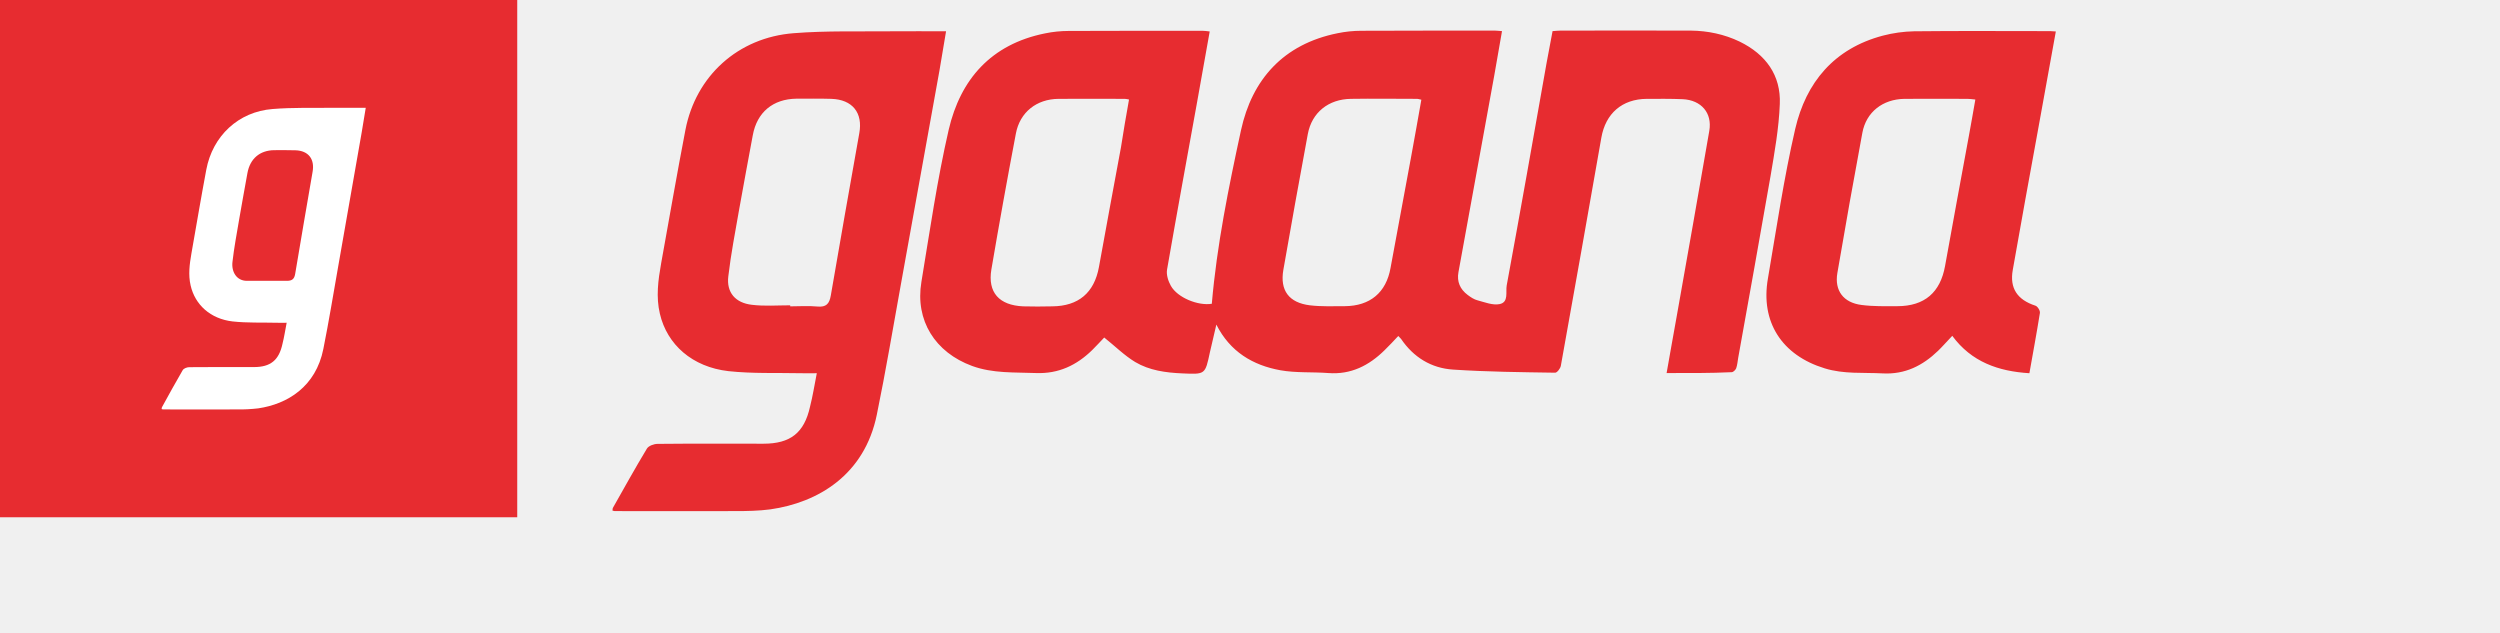
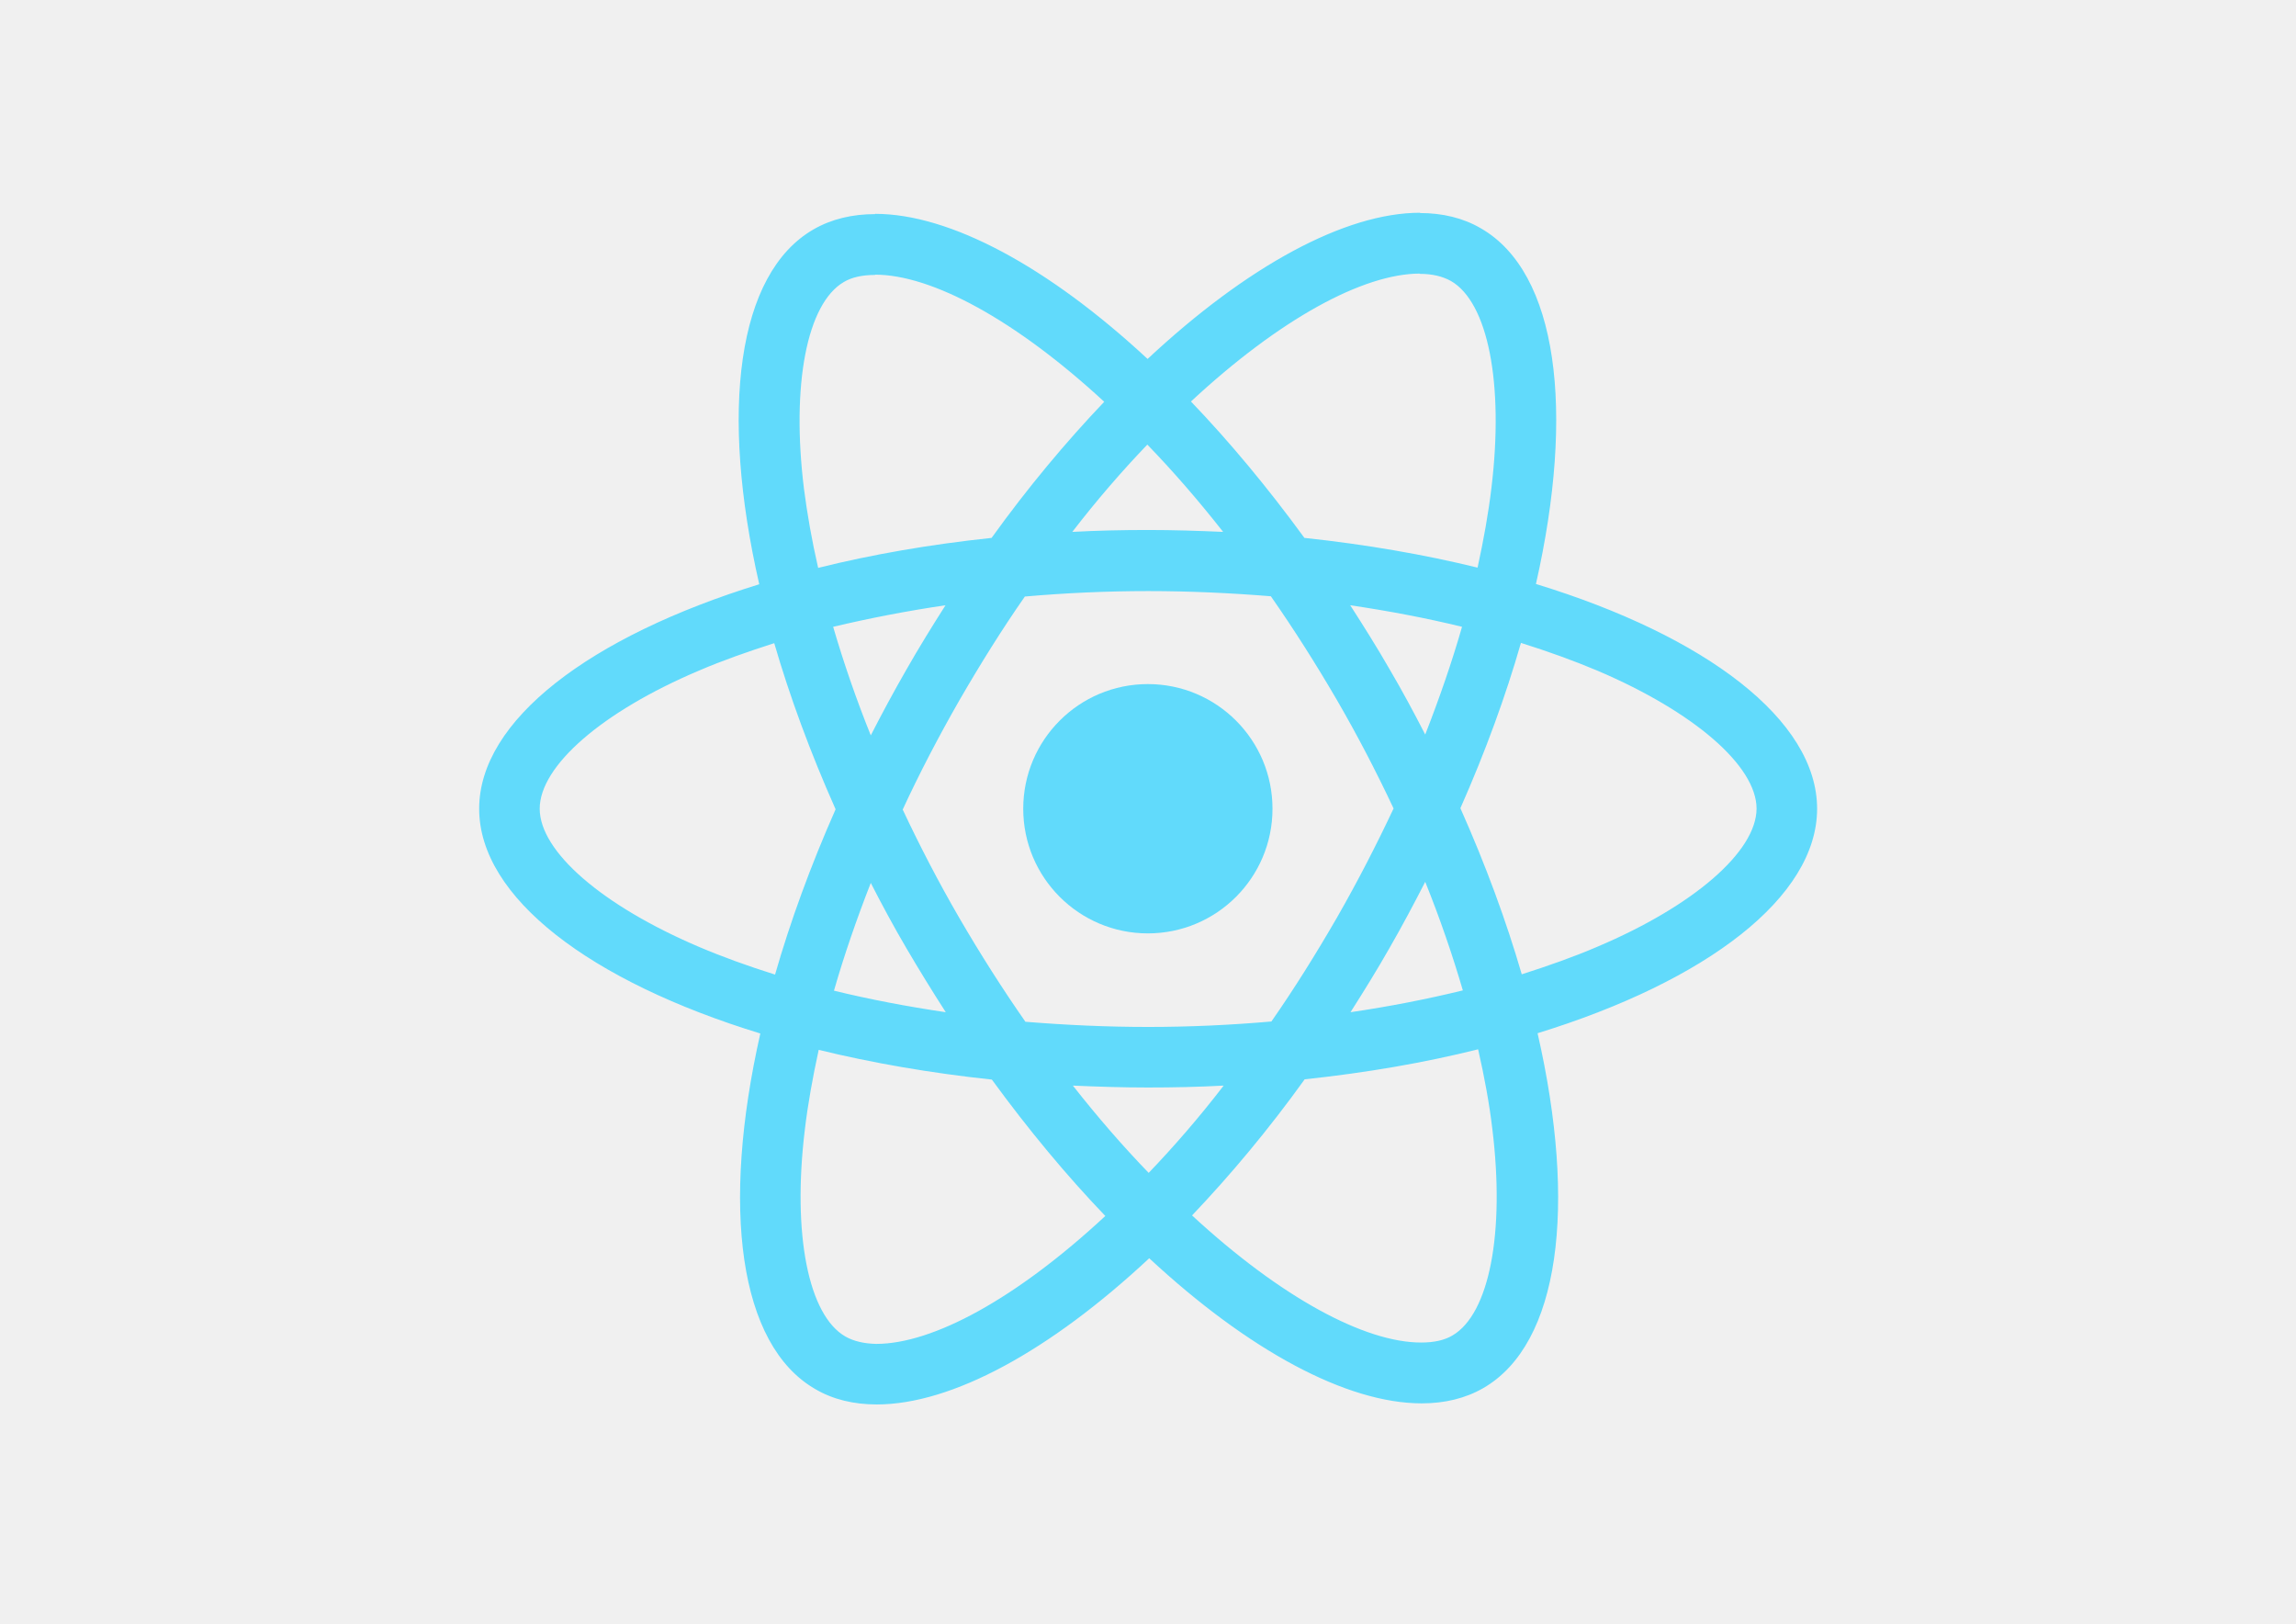
- <svg width="87" height="22" viewBox="0 0 87 22">
-   <g fill="none" fill-rule="evenodd">
-     <path class="svg_color_brand" fill="#e72c30" d="M57.998 12.982c.122-.678.23-1.313.347-1.95.383-2.159.767-4.317 1.138-6.476.11-.625-.28-1.074-.925-1.104-.414-.018-.834-.012-1.248-.012-.864.006-1.436.51-1.583 1.35-.462 2.65-.937 5.301-1.411 7.946-.019.09-.129.234-.196.234-1.186-.018-2.368-.03-3.549-.108-.767-.048-1.382-.432-1.814-1.068-.024-.03-.055-.053-.097-.102-.165.175-.317.342-.48.498-.543.534-1.17.852-1.955.792-.554-.042-1.12 0-1.662-.096-.968-.174-1.759-.648-2.234-1.59-.073.324-.152.642-.225.966-.165.774-.158.768-.962.732-.572-.024-1.144-.102-1.638-.396-.377-.228-.7-.552-1.077-.852-.11.114-.262.282-.42.438-.542.528-1.169.828-1.954.798-.749-.03-1.497.018-2.222-.246-1.29-.474-1.99-1.583-1.766-2.927.293-1.77.548-3.55.95-5.295.408-1.752 1.474-2.975 3.355-3.353a4.12 4.12 0 01.815-.084c1.553-.006 3.105-.006 4.657-.006.079 0 .152.012.256.024-.152.852-.304 1.685-.45 2.52-.348 1.924-.7 3.843-1.035 5.769-.03.18.042.401.133.563.232.414.95.702 1.425.624.176-2.045.585-4.048 1.016-6.04.384-1.763 1.474-2.998 3.367-3.376a4.12 4.12 0 01.815-.084c1.553-.006 3.105-.006 4.658-.006.066 0 .14.012.243.018-.091.522-.177 1.031-.268 1.535-.414 2.285-.834 4.57-1.248 6.855-.06.324.055.594.323.792.103.078.22.156.34.186.25.066.53.18.768.132.328-.066.206-.426.249-.654.475-2.579.932-5.158 1.388-7.743.067-.36.134-.725.207-1.103.098-.006.183-.018.274-.018 1.51 0 3.025-.006 4.535 0 .59.006 1.169.126 1.704.384.908.444 1.437 1.17 1.395 2.171-.031.84-.183 1.68-.323 2.513-.366 2.111-.749 4.222-1.126 6.327-.019.12-.03.24-.068.354-.023.06-.103.138-.157.138-.755.036-1.492.03-2.265.03zM39.291 3.464a.917.917 0 00-.147-.024c-.766 0-1.54-.006-2.306 0-.768.006-1.346.468-1.485 1.206-.3 1.574-.584 3.152-.853 4.731-.134.798.268 1.248 1.108 1.284.335.011.67.006 1.005 0 .919-.006 1.467-.474 1.63-1.367.25-1.392.512-2.784.767-4.169.086-.545.177-1.098.28-1.661zm10.172.006c-.085-.018-.116-.03-.14-.03-.773 0-1.54-.012-2.313 0-.78.011-1.358.474-1.498 1.224a422.148 422.148 0 00-.852 4.731c-.122.714.195 1.14.925 1.23.402.048.81.03 1.212.03.883-.006 1.442-.474 1.594-1.332l.713-3.85c.122-.654.237-1.32.359-2.003zm-21.038 9.518c-.213 0-.384.006-.554 0-.84-.018-1.687.018-2.52-.072-1.26-.144-2.137-.924-2.387-1.997-.14-.588-.06-1.17.043-1.751.28-1.548.548-3.1.846-4.648.36-1.872 1.826-3.215 3.769-3.365 1.138-.09 2.288-.054 3.433-.066.608-.006 1.211 0 1.868 0-.079.474-.152.924-.23 1.367-.44 2.453-.884 4.906-1.328 7.36-.28 1.54-.536 3.082-.852 4.617-.427 2.093-2.045 3.058-3.707 3.293-.402.053-.81.06-1.212.06-1.4.005-2.8 0-4.2 0-.018 0-.037-.006-.08-.018.006-.036 0-.072.019-.102.39-.69.773-1.38 1.181-2.057.06-.096.243-.162.371-.162 1.23-.013 2.453-.006 3.683-.006.938 0 1.419-.378 1.62-1.284.097-.377.151-.737.237-1.17zm-.926-2.363v.036c.317 0 .633-.024.944.006.31.03.42-.096.469-.384.322-1.883.657-3.766.992-5.65.128-.707-.237-1.17-.974-1.193-.408-.012-.81-.006-1.217-.006-.816.012-1.37.474-1.516 1.271-.158.864-.323 1.722-.475 2.586-.134.773-.286 1.546-.377 2.326-.068.558.243.924.82.99.44.054.89.018 1.334.018zm44.044-9.53c-.214 1.194-.427 2.345-.634 3.502a669.492 669.492 0 00-.864 4.793c-.116.641.158 1.043.786 1.247.078.024.17.174.158.252-.11.69-.238 1.373-.366 2.099-1.077-.066-2.014-.39-2.684-1.301-.177.185-.329.36-.493.52-.536.517-1.15.829-1.93.787-.675-.036-1.352.03-2.015-.175-1.492-.455-2.24-1.612-1.978-3.124.298-1.739.553-3.484.95-5.206.376-1.619 1.35-2.8 3.055-3.25a4.67 4.67 0 011.078-.15c1.583-.018 3.165-.006 4.742-.006.048 0 .104.006.195.012zm-2.8 2.369c-.123-.012-.196-.024-.274-.024-.731 0-1.462-.006-2.192 0-.755.011-1.333.456-1.467 1.182a319.26 319.26 0 00-.87 4.881c-.104.612.213 1.032.845 1.11.408.054.828.042 1.242.042.95 0 1.498-.48 1.662-1.404.268-1.511.554-3.016.828-4.522.079-.413.146-.827.225-1.265zM0 0h18v18H0z" />
-     <path class="svg_g" fill="#FFF" d="M11.585 3.752c.371-.004.74 0 1.143 0-.049.297-.093.58-.142.86-.268 1.541-.54 3.084-.811 4.626-.171.968-.328 1.937-.522 2.903-.261 1.316-1.251 1.922-2.268 2.07a5.588 5.588 0 01-.742.037c-.856.004-1.713 0-2.57 0a.151.151 0 01-.048-.012c.004-.021 0-.045.01-.063.24-.434.474-.867.724-1.293.037-.06.149-.102.227-.102.753-.008 1.501-.004 2.254-.004.573 0 .867-.237.99-.807.06-.237.093-.463.146-.735-.13 0-.235.004-.34 0-.514-.013-1.032.01-1.542-.046-.772-.09-1.308-.58-1.461-1.255-.085-.37-.036-.736.027-1.102.171-.972.336-1.949.518-2.92.22-1.177 1.118-2.022 2.306-2.115.697-.057 1.4-.035 2.1-.042zM9.91 5.225l-.373.001c-.498.008-.837.297-.927.8-.097.542-.197 1.081-.29 1.624-.082.487-.175.973-.23 1.463-.042.35.147.66.501.66h1.393c.177 0 .258-.061.288-.241.197-1.184.402-2.368.606-3.552.08-.444-.145-.736-.596-.75-.249-.008-.495-.004-.745-.004z" />
+ <svg xmlns="http://www.w3.org/2000/svg" viewBox="0 0 841.9 595.3">
+   <g fill="#61DAFB">
+     <path d="M666.3 296.5c0-32.5-40.7-63.3-103.1-82.4 14.4-63.6 8-114.2-20.2-130.4-6.5-3.8-14.1-5.6-22.4-5.6v22.3c4.6 0 8.3.9 11.4 2.6 13.6 7.8 19.5 37.5 14.9 75.7-1.1 9.4-2.9 19.3-5.1 29.4-19.6-4.8-41-8.5-63.5-10.9-13.5-18.5-27.5-35.3-41.6-50 32.6-30.3 63.2-46.9 84-46.9V78c-27.5 0-63.5 19.6-99.9 53.6-36.4-33.8-72.4-53.2-99.9-53.2v22.3c20.7 0 51.4 16.5 84 46.6-14 14.7-28 31.4-41.3 49.9-22.6 2.4-44 6.1-63.6 11-2.3-10-4-19.7-5.2-29-4.7-38.2 1.1-67.9 14.6-75.8 3-1.8 6.9-2.6 11.5-2.6V78.5c-8.4 0-16 1.8-22.6 5.6-28.1 16.2-34.4 66.7-19.9 130.1-62.2 19.2-102.7 49.9-102.7 82.3 0 32.5 40.7 63.3 103.1 82.4-14.4 63.6-8 114.2 20.2 130.4 6.5 3.8 14.1 5.6 22.5 5.6 27.5 0 63.5-19.6 99.9-53.6 36.4 33.8 72.4 53.2 99.9 53.2 8.4 0 16-1.8 22.6-5.6 28.1-16.2 34.4-66.7 19.9-130.1 62-19.1 102.5-49.9 102.5-82.3zm-130.2-66.7c-3.7 12.9-8.3 26.2-13.5 39.5-4.1-8-8.4-16-13.1-24-4.6-8-9.5-15.8-14.4-23.4 14.2 2.1 27.9 4.7 41 7.9zm-45.8 106.5c-7.8 13.5-15.8 26.3-24.1 38.2-14.9 1.3-30 2-45.2 2-15.1 0-30.2-.7-45-1.9-8.3-11.9-16.4-24.6-24.2-38-7.6-13.1-14.5-26.4-20.8-39.8 6.2-13.4 13.2-26.8 20.7-39.9 7.8-13.5 15.8-26.3 24.1-38.2 14.9-1.3 30-2 45.2-2 15.1 0 30.2.7 45 1.9 8.3 11.9 16.4 24.6 24.2 38 7.6 13.1 14.5 26.4 20.8 39.8-6.3 13.4-13.2 26.8-20.7 39.9zm32.3-13c5.4 13.4 10 26.8 13.8 39.8-13.1 3.2-26.9 5.9-41.2 8 4.9-7.7 9.8-15.6 14.4-23.7 4.6-8 8.9-16.1 13-24.1zM421.2 430c-9.3-9.6-18.6-20.3-27.8-32 9 .4 18.2.7 27.5.7 9.4 0 18.7-.2 27.8-.7-9 11.7-18.3 22.4-27.5 32zm-74.4-58.9c-14.2-2.1-27.9-4.7-41-7.9 3.7-12.9 8.3-26.2 13.5-39.5 4.1 8 8.4 16 13.1 24 4.7 8 9.5 15.8 14.4 23.4zM420.7 163c9.3 9.6 18.6 20.3 27.8 32-9-.4-18.2-.7-27.5-.7-9.4 0-18.7.2-27.8.7 9-11.7 18.3-22.4 27.5-32zm-74 58.9c-4.9 7.7-9.8 15.6-14.4 23.7-4.6 8-8.9 16-13 24-5.4-13.4-10-26.8-13.8-39.8 13.1-3.1 26.9-5.8 41.2-7.9zm-90.5 125.2c-35.4-15.1-58.3-34.9-58.3-50.6 0-15.7 22.9-35.6 58.3-50.6 8.6-3.7 18-7 27.7-10.1 5.7 19.6 13.2 40 22.5 60.9-9.2 20.8-16.6 41.1-22.2 60.6-9.9-3.1-19.3-6.5-28-10.2zM310 490c-13.6-7.8-19.5-37.5-14.9-75.7 1.1-9.4 2.9-19.3 5.1-29.4 19.6 4.8 41 8.5 63.5 10.9 13.5 18.5 27.5 35.3 41.6 50-32.6 30.3-63.2 46.9-84 46.9-4.5-.1-8.3-1-11.3-2.7zm237.2-76.2c4.7 38.2-1.1 67.9-14.6 75.8-3 1.8-6.9 2.6-11.5 2.6-20.7 0-51.4-16.5-84-46.6 14-14.7 28-31.4 41.3-49.9 22.6-2.4 44-6.1 63.6-11 2.3 10.1 4.1 19.8 5.2 29.1zm38.5-66.7c-8.6 3.7-18 7-27.7 10.1-5.7-19.6-13.2-40-22.5-60.9 9.2-20.8 16.6-41.1 22.2-60.6 9.9 3.1 19.3 6.5 28.1 10.2 35.4 15.1 58.3 34.9 58.3 50.6-.1 15.7-23 35.6-58.4 50.6zM320.8 78.4z" />
+     <circle cx="420.9" cy="296.5" r="45.7" />
+     <path d="M520.5 78.1z" />
  </g>
</svg>
